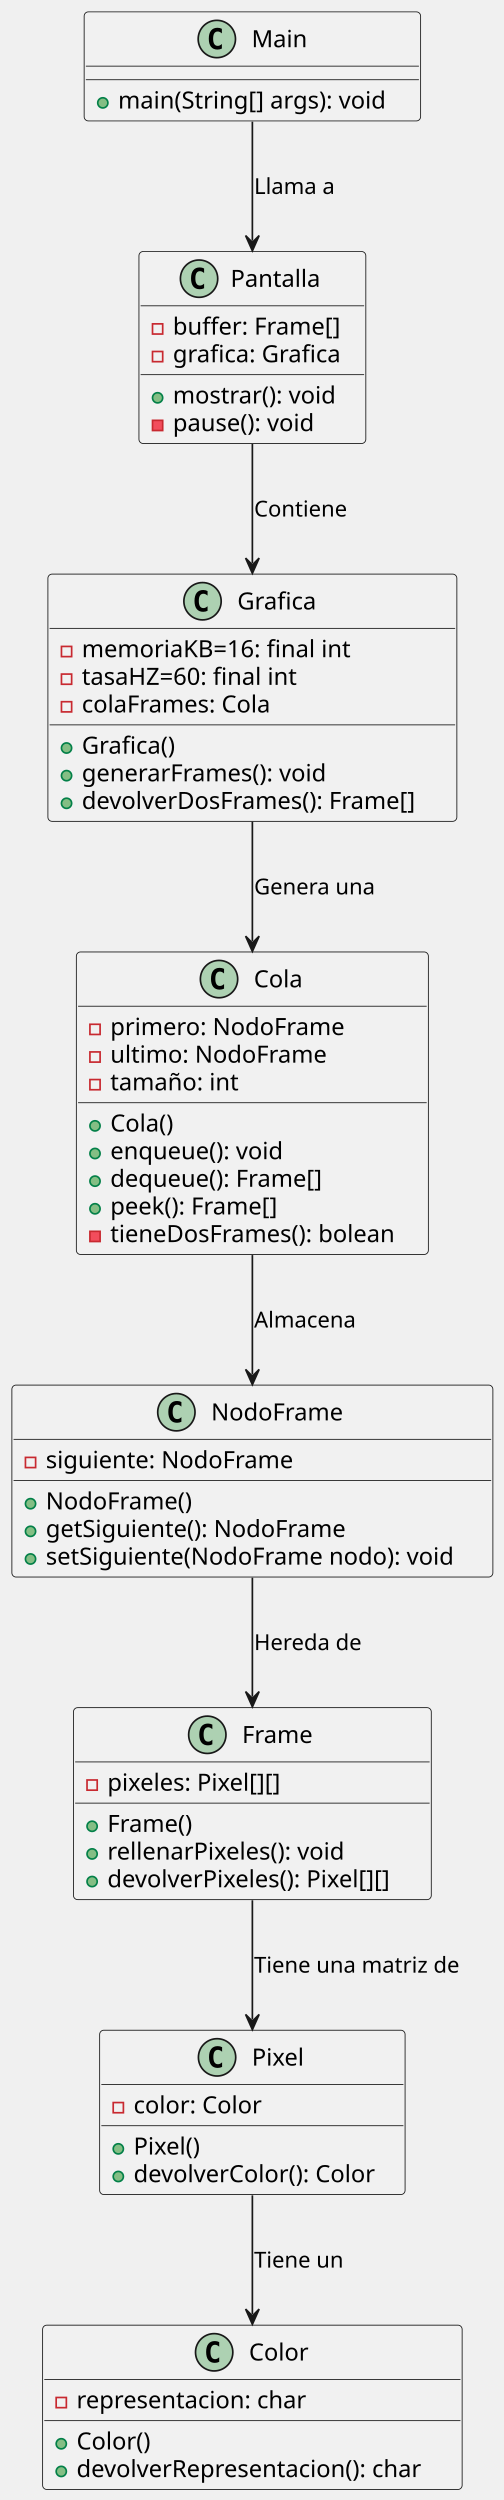
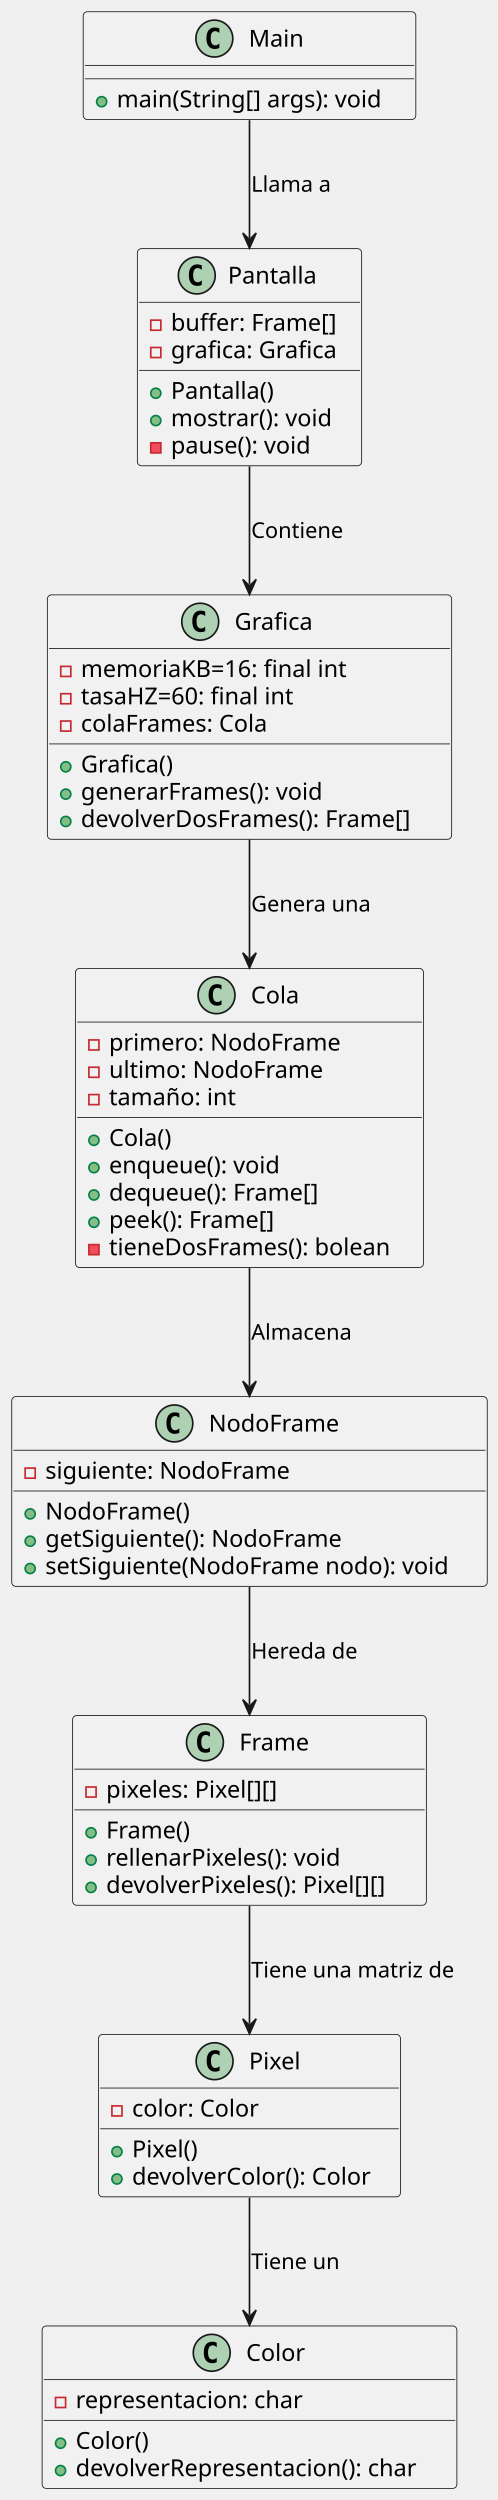
- <svg xmlns="http://www.w3.org/2000/svg" contentStyleType="text/css" data-diagram-type="CLASS" height="1474px" preserveAspectRatio="none" style="width:297px;height:1474px;background:#FFFFFF;" version="1.1" viewBox="0 0 297 1474" width="297px" zoomAndPan="magnify">
+ <svg xmlns="http://www.w3.org/2000/svg" contentStyleType="text/css" data-diagram-type="CLASS" height="1491px" preserveAspectRatio="none" style="width:297px;height:1491px;background:#FFFFFF;" version="1.1" viewBox="0 0 297 1491" width="297px" zoomAndPan="magnify">
  <defs />
  <g>
    <g id="elem_Main">
      <rect codeLine="1" fill="#F1F1F1" height="64.297" id="Main" rx="2.5" ry="2.5" style="stroke:#181818;stroke-width:0.5;" width="198.368" x="49.62" y="7" />
      <ellipse cx="127.844" cy="23" fill="#ADD1B2" rx="11" ry="11" style="stroke:#181818;stroke-width:1;" />
      <path d="M130.812,28.641 Q130.234,28.938 129.594,29.078 Q128.953,29.234 128.25,29.234 Q125.75,29.234 124.422,27.594 Q123.109,25.938 123.109,22.812 Q123.109,19.688 124.422,18.031 Q125.75,16.375 128.25,16.375 Q128.953,16.375 129.594,16.531 Q130.25,16.688 130.812,16.984 L130.812,19.703 Q130.187,19.125 129.594,18.859 Q129,18.578 128.375,18.578 Q127.031,18.578 126.344,19.656 Q125.656,20.719 125.656,22.812 Q125.656,24.906 126.344,25.984 Q127.031,27.047 128.375,27.047 Q129,27.047 129.594,26.781 Q130.187,26.5 130.812,25.922 L130.812,28.641 Z " fill="#000000" />
      <text fill="#000000" font-family="sans-serif" font-size="14" lengthAdjust="spacing" textLength="33.421" x="148.344" y="27.847">Main</text>
      <line style="stroke:#181818;stroke-width:0.5;" x1="50.62" x2="246.988" y1="39" y2="39" />
      <line style="stroke:#181818;stroke-width:0.5;" x1="50.62" x2="246.988" y1="47" y2="47" />
      <ellipse cx="60.62" cy="60.648" fill="#84BE84" rx="3" ry="3" style="stroke:#038048;stroke-width:1;" />
      <text fill="#000000" font-family="sans-serif" font-size="14" lengthAdjust="spacing" textLength="172.368" x="69.62" y="63.995">main(String[] args): void</text>
    </g>
    <g id="elem_Pantalla">
-       <rect codeLine="5" fill="#F1F1F1" height="113.188" id="Pantalla" rx="2.5" ry="2.5" style="stroke:#181818;stroke-width:0.5;" width="133.762" x="81.92" y="148.3" />
-       <ellipse cx="117.368" cy="164.3" fill="#ADD1B2" rx="11" ry="11" style="stroke:#181818;stroke-width:1;" />
-       <path d="M120.337,169.941 Q119.759,170.238 119.118,170.378 Q118.478,170.534 117.774,170.534 Q115.274,170.534 113.946,168.894 Q112.634,167.238 112.634,164.113 Q112.634,160.988 113.946,159.331 Q115.274,157.675 117.774,157.675 Q118.478,157.675 119.118,157.831 Q119.774,157.988 120.337,158.284 L120.337,161.003 Q119.712,160.425 119.118,160.159 Q118.524,159.878 117.899,159.878 Q116.556,159.878 115.868,160.956 Q115.181,162.019 115.181,164.113 Q115.181,166.206 115.868,167.284 Q116.556,168.347 117.899,168.347 Q118.524,168.347 119.118,168.081 Q119.712,167.8 120.337,167.222 L120.337,169.941 Z " fill="#000000" />
-       <text fill="#000000" font-family="sans-serif" font-size="14" lengthAdjust="spacing" textLength="56.321" x="135.912" y="169.147">Pantalla</text>
-       <line style="stroke:#181818;stroke-width:0.5;" x1="82.92" x2="214.682" y1="180.3" y2="180.3" />
-       <rect fill="#FFFFFF" fill-opacity="0" height="6" style="stroke:#C82930;stroke-width:1;" width="6" x="89.92" y="190.948" />
-       <text fill="#000000" font-family="sans-serif" font-size="14" lengthAdjust="spacing" textLength="106.716" x="101.92" y="197.295">buffer: Frame[]</text>
-       <rect fill="#FFFFFF" fill-opacity="0" height="6" style="stroke:#C82930;stroke-width:1;" width="6" x="89.92" y="207.245" />
-       <text fill="#000000" font-family="sans-serif" font-size="14" lengthAdjust="spacing" textLength="107.762" x="101.92" y="213.592">grafica: Grafica</text>
-       <line style="stroke:#181818;stroke-width:0.5;" x1="82.92" x2="214.682" y1="220.894" y2="220.894" />
-       <ellipse cx="92.92" cy="234.542" fill="#84BE84" rx="3" ry="3" style="stroke:#038048;stroke-width:1;" />
-       <text fill="#000000" font-family="sans-serif" font-size="14" lengthAdjust="spacing" textLength="104.795" x="101.92" y="237.889">mostrar(): void</text>
-       <rect fill="#F24D5C" height="6" style="stroke:#C82930;stroke-width:1;" width="6" x="89.92" y="247.839" />
-       <text fill="#000000" font-family="sans-serif" font-size="14" lengthAdjust="spacing" textLength="91.964" x="101.92" y="254.186">pause(): void</text>
+       <rect codeLine="5" fill="#F1F1F1" height="129.484" id="Pantalla" rx="2.5" ry="2.5" style="stroke:#181818;stroke-width:0.5;" width="133.762" x="81.92" y="148.29" />
+       <ellipse cx="117.368" cy="164.29" fill="#ADD1B2" rx="11" ry="11" style="stroke:#181818;stroke-width:1;" />
+       <path d="M120.337,169.931 Q119.759,170.227 119.118,170.368 Q118.478,170.524 117.774,170.524 Q115.274,170.524 113.946,168.884 Q112.634,167.227 112.634,164.102 Q112.634,160.977 113.946,159.321 Q115.274,157.665 117.774,157.665 Q118.478,157.665 119.118,157.821 Q119.774,157.977 120.337,158.274 L120.337,160.993 Q119.712,160.415 119.118,160.149 Q118.524,159.868 117.899,159.868 Q116.556,159.868 115.868,160.946 Q115.181,162.009 115.181,164.102 Q115.181,166.196 115.868,167.274 Q116.556,168.337 117.899,168.337 Q118.524,168.337 119.118,168.071 Q119.712,167.79 120.337,167.212 L120.337,169.931 Z " fill="#000000" />
+       <text fill="#000000" font-family="sans-serif" font-size="14" lengthAdjust="spacing" textLength="56.321" x="135.912" y="169.137">Pantalla</text>
+       <line style="stroke:#181818;stroke-width:0.5;" x1="82.92" x2="214.682" y1="180.29" y2="180.29" />
+       <rect fill="#FFFFFF" fill-opacity="0" height="6" style="stroke:#C82930;stroke-width:1;" width="6" x="89.92" y="190.938" />
+       <text fill="#000000" font-family="sans-serif" font-size="14" lengthAdjust="spacing" textLength="106.716" x="101.92" y="197.285">buffer: Frame[]</text>
+       <rect fill="#FFFFFF" fill-opacity="0" height="6" style="stroke:#C82930;stroke-width:1;" width="6" x="89.92" y="207.235" />
+       <text fill="#000000" font-family="sans-serif" font-size="14" lengthAdjust="spacing" textLength="107.762" x="101.92" y="213.582">grafica: Grafica</text>
+       <line style="stroke:#181818;stroke-width:0.5;" x1="82.92" x2="214.682" y1="220.884" y2="220.884" />
+       <ellipse cx="92.92" cy="234.532" fill="#84BE84" rx="3" ry="3" style="stroke:#038048;stroke-width:1;" />
+       <text fill="#000000" font-family="sans-serif" font-size="14" lengthAdjust="spacing" textLength="67.245" x="101.92" y="237.879">Pantalla()</text>
+       <ellipse cx="92.92" cy="250.829" fill="#84BE84" rx="3" ry="3" style="stroke:#038048;stroke-width:1;" />
+       <text fill="#000000" font-family="sans-serif" font-size="14" lengthAdjust="spacing" textLength="104.795" x="101.92" y="254.176">mostrar(): void</text>
+       <rect fill="#F24D5C" height="6" style="stroke:#C82930;stroke-width:1;" width="6" x="89.92" y="264.126" />
+       <text fill="#000000" font-family="sans-serif" font-size="14" lengthAdjust="spacing" textLength="91.964" x="101.92" y="270.473">pause(): void</text>
    </g>
    <g id="elem_Grafica">
-       <rect codeLine="12" fill="#F1F1F1" height="145.781" id="Grafica" rx="2.5" ry="2.5" style="stroke:#181818;stroke-width:0.5;" width="241.12" x="28.24" y="338.49" />
-       <ellipse cx="119.411" cy="354.49" fill="#ADD1B2" rx="11" ry="11" style="stroke:#181818;stroke-width:1;" />
-       <path d="M122.38,360.131 Q121.802,360.428 121.161,360.568 Q120.52,360.724 119.817,360.724 Q117.317,360.724 115.989,359.084 Q114.677,357.428 114.677,354.303 Q114.677,351.178 115.989,349.521 Q117.317,347.865 119.817,347.865 Q120.52,347.865 121.161,348.021 Q121.817,348.178 122.38,348.474 L122.38,351.193 Q121.755,350.615 121.161,350.349 Q120.567,350.068 119.942,350.068 Q118.598,350.068 117.911,351.146 Q117.223,352.209 117.223,354.303 Q117.223,356.396 117.911,357.474 Q118.598,358.537 119.942,358.537 Q120.567,358.537 121.161,358.271 Q121.755,357.99 122.38,357.412 L122.38,360.131 Z " fill="#000000" />
-       <text fill="#000000" font-family="sans-serif" font-size="14" lengthAdjust="spacing" textLength="50.278" x="139.911" y="359.337">Grafica</text>
-       <line style="stroke:#181818;stroke-width:0.5;" x1="29.24" x2="268.36" y1="370.49" y2="370.49" />
-       <rect fill="#FFFFFF" fill-opacity="0" height="6" style="stroke:#C82930;stroke-width:1;" width="6" x="36.24" y="381.138" />
-       <text fill="#000000" font-family="sans-serif" font-size="14" lengthAdjust="spacing" textLength="173.038" x="48.24" y="387.485">memoriaKB=16: final int</text>
-       <rect fill="#FFFFFF" fill-opacity="0" height="6" style="stroke:#C82930;stroke-width:1;" width="6" x="36.24" y="397.435" />
-       <text fill="#000000" font-family="sans-serif" font-size="14" lengthAdjust="spacing" textLength="141.634" x="48.24" y="403.782">tasaHZ=60: final int</text>
-       <rect fill="#FFFFFF" fill-opacity="0" height="6" style="stroke:#C82930;stroke-width:1;" width="6" x="36.24" y="413.732" />
-       <text fill="#000000" font-family="sans-serif" font-size="14" lengthAdjust="spacing" textLength="120.641" x="48.24" y="420.079">colaFrames: Cola</text>
-       <line style="stroke:#181818;stroke-width:0.5;" x1="29.24" x2="268.36" y1="427.381" y2="427.381" />
-       <ellipse cx="39.24" cy="441.029" fill="#84BE84" rx="3" ry="3" style="stroke:#038048;stroke-width:1;" />
-       <text fill="#000000" font-family="sans-serif" font-size="14" lengthAdjust="spacing" textLength="61.202" x="48.24" y="444.376">Grafica()</text>
-       <ellipse cx="39.24" cy="457.326" fill="#84BE84" rx="3" ry="3" style="stroke:#038048;stroke-width:1;" />
-       <text fill="#000000" font-family="sans-serif" font-size="14" lengthAdjust="spacing" textLength="156.727" x="48.24" y="460.673">generarFrames(): void</text>
-       <ellipse cx="39.24" cy="473.623" fill="#84BE84" rx="3" ry="3" style="stroke:#038048;stroke-width:1;" />
-       <text fill="#000000" font-family="sans-serif" font-size="14" lengthAdjust="spacing" textLength="215.12" x="48.24" y="476.969">devolverDosFrames(): Frame[]</text>
+       <rect codeLine="13" fill="#F1F1F1" height="145.781" id="Grafica" rx="2.5" ry="2.5" style="stroke:#181818;stroke-width:0.5;" width="241.12" x="28.24" y="354.78" />
+       <ellipse cx="119.411" cy="370.78" fill="#ADD1B2" rx="11" ry="11" style="stroke:#181818;stroke-width:1;" />
+       <path d="M122.38,376.421 Q121.802,376.717 121.161,376.858 Q120.52,377.014 119.817,377.014 Q117.317,377.014 115.989,375.374 Q114.677,373.717 114.677,370.592 Q114.677,367.467 115.989,365.811 Q117.317,364.155 119.817,364.155 Q120.52,364.155 121.161,364.311 Q121.817,364.467 122.38,364.764 L122.38,367.483 Q121.755,366.905 121.161,366.639 Q120.567,366.358 119.942,366.358 Q118.598,366.358 117.911,367.436 Q117.223,368.499 117.223,370.592 Q117.223,372.686 117.911,373.764 Q118.598,374.827 119.942,374.827 Q120.567,374.827 121.161,374.561 Q121.755,374.28 122.38,373.702 L122.38,376.421 Z " fill="#000000" />
+       <text fill="#000000" font-family="sans-serif" font-size="14" lengthAdjust="spacing" textLength="50.278" x="139.911" y="375.627">Grafica</text>
+       <line style="stroke:#181818;stroke-width:0.5;" x1="29.24" x2="268.36" y1="386.78" y2="386.78" />
+       <rect fill="#FFFFFF" fill-opacity="0" height="6" style="stroke:#C82930;stroke-width:1;" width="6" x="36.24" y="397.428" />
+       <text fill="#000000" font-family="sans-serif" font-size="14" lengthAdjust="spacing" textLength="173.038" x="48.24" y="403.775">memoriaKB=16: final int</text>
+       <rect fill="#FFFFFF" fill-opacity="0" height="6" style="stroke:#C82930;stroke-width:1;" width="6" x="36.24" y="413.725" />
+       <text fill="#000000" font-family="sans-serif" font-size="14" lengthAdjust="spacing" textLength="141.634" x="48.24" y="420.072">tasaHZ=60: final int</text>
+       <rect fill="#FFFFFF" fill-opacity="0" height="6" style="stroke:#C82930;stroke-width:1;" width="6" x="36.24" y="430.022" />
+       <text fill="#000000" font-family="sans-serif" font-size="14" lengthAdjust="spacing" textLength="120.641" x="48.24" y="436.369">colaFrames: Cola</text>
+       <line style="stroke:#181818;stroke-width:0.5;" x1="29.24" x2="268.36" y1="443.671" y2="443.671" />
+       <ellipse cx="39.24" cy="457.319" fill="#84BE84" rx="3" ry="3" style="stroke:#038048;stroke-width:1;" />
+       <text fill="#000000" font-family="sans-serif" font-size="14" lengthAdjust="spacing" textLength="61.202" x="48.24" y="460.666">Grafica()</text>
+       <ellipse cx="39.24" cy="473.616" fill="#84BE84" rx="3" ry="3" style="stroke:#038048;stroke-width:1;" />
+       <text fill="#000000" font-family="sans-serif" font-size="14" lengthAdjust="spacing" textLength="156.727" x="48.24" y="476.963">generarFrames(): void</text>
+       <ellipse cx="39.24" cy="489.913" fill="#84BE84" rx="3" ry="3" style="stroke:#038048;stroke-width:1;" />
+       <text fill="#000000" font-family="sans-serif" font-size="14" lengthAdjust="spacing" textLength="215.12" x="48.24" y="493.26">devolverDosFrames(): Frame[]</text>
    </g>
    <g id="elem_Cola">
-       <rect codeLine="21" fill="#F1F1F1" height="178.375" id="Cola" rx="2.5" ry="2.5" style="stroke:#181818;stroke-width:0.5;" width="207.549" x="45.02" y="561.27" />
-       <ellipse cx="129.14" cy="577.27" fill="#ADD1B2" rx="11" ry="11" style="stroke:#181818;stroke-width:1;" />
-       <path d="M132.108,582.911 Q131.53,583.207 130.89,583.348 Q130.249,583.504 129.546,583.504 Q127.046,583.504 125.718,581.864 Q124.405,580.207 124.405,577.082 Q124.405,573.957 125.718,572.301 Q127.046,570.645 129.546,570.645 Q130.249,570.645 130.89,570.801 Q131.546,570.957 132.108,571.254 L132.108,573.973 Q131.483,573.395 130.89,573.129 Q130.296,572.848 129.671,572.848 Q128.327,572.848 127.64,573.926 Q126.952,574.989 126.952,577.082 Q126.952,579.176 127.64,580.254 Q128.327,581.317 129.671,581.317 Q130.296,581.317 130.89,581.051 Q131.483,580.77 132.108,580.192 L132.108,582.911 Z " fill="#000000" />
-       <text fill="#000000" font-family="sans-serif" font-size="14" lengthAdjust="spacing" textLength="30.81" x="149.64" y="582.117">Cola</text>
-       <line style="stroke:#181818;stroke-width:0.5;" x1="46.02" x2="251.569" y1="593.27" y2="593.27" />
-       <rect fill="#FFFFFF" fill-opacity="0" height="6" style="stroke:#C82930;stroke-width:1;" width="6" x="53.02" y="603.918" />
-       <text fill="#000000" font-family="sans-serif" font-size="14" lengthAdjust="spacing" textLength="145.4" x="65.02" y="610.265">primero: NodoFrame</text>
-       <rect fill="#FFFFFF" fill-opacity="0" height="6" style="stroke:#C82930;stroke-width:1;" width="6" x="53.02" y="620.215" />
-       <text fill="#000000" font-family="sans-serif" font-size="14" lengthAdjust="spacing" textLength="134.641" x="65.02" y="626.562">ultimo: NodoFrame</text>
-       <rect fill="#FFFFFF" fill-opacity="0" height="6" style="stroke:#C82930;stroke-width:1;" width="6" x="53.02" y="636.512" />
-       <text fill="#000000" font-family="sans-serif" font-size="14" lengthAdjust="spacing" textLength="81.143" x="65.02" y="642.859">tamaño: int</text>
-       <line style="stroke:#181818;stroke-width:0.5;" x1="46.02" x2="251.569" y1="650.161" y2="650.161" />
-       <ellipse cx="56.02" cy="663.809" fill="#84BE84" rx="3" ry="3" style="stroke:#038048;stroke-width:1;" />
-       <text fill="#000000" font-family="sans-serif" font-size="14" lengthAdjust="spacing" textLength="41.733" x="65.02" y="667.156">Cola()</text>
-       <ellipse cx="56.02" cy="680.106" fill="#84BE84" rx="3" ry="3" style="stroke:#038048;stroke-width:1;" />
-       <text fill="#000000" font-family="sans-serif" font-size="14" lengthAdjust="spacing" textLength="111.064" x="65.02" y="683.453">enqueue(): void</text>
-       <ellipse cx="56.02" cy="696.403" fill="#84BE84" rx="3" ry="3" style="stroke:#038048;stroke-width:1;" />
-       <text fill="#000000" font-family="sans-serif" font-size="14" lengthAdjust="spacing" textLength="137.013" x="65.02" y="699.75">dequeue(): Frame[]</text>
-       <ellipse cx="56.02" cy="712.7" fill="#84BE84" rx="3" ry="3" style="stroke:#038048;stroke-width:1;" />
-       <text fill="#000000" font-family="sans-serif" font-size="14" lengthAdjust="spacing" textLength="109.874" x="65.02" y="716.046">peek(): Frame[]</text>
-       <rect fill="#F24D5C" height="6" style="stroke:#C82930;stroke-width:1;" width="6" x="53.02" y="725.997" />
-       <text fill="#000000" font-family="sans-serif" font-size="14" lengthAdjust="spacing" textLength="181.549" x="65.02" y="732.343">tieneDosFrames(): bolean</text>
+       <rect codeLine="22" fill="#F1F1F1" height="178.375" id="Cola" rx="2.5" ry="2.5" style="stroke:#181818;stroke-width:0.5;" width="207.549" x="45.02" y="577.56" />
+       <ellipse cx="129.14" cy="593.56" fill="#ADD1B2" rx="11" ry="11" style="stroke:#181818;stroke-width:1;" />
+       <path d="M132.108,599.201 Q131.53,599.497 130.89,599.638 Q130.249,599.794 129.546,599.794 Q127.046,599.794 125.718,598.154 Q124.405,596.497 124.405,593.372 Q124.405,590.247 125.718,588.591 Q127.046,586.935 129.546,586.935 Q130.249,586.935 130.89,587.091 Q131.546,587.247 132.108,587.544 L132.108,590.263 Q131.483,589.685 130.89,589.419 Q130.296,589.138 129.671,589.138 Q128.327,589.138 127.64,590.216 Q126.952,591.279 126.952,593.372 Q126.952,595.466 127.64,596.544 Q128.327,597.607 129.671,597.607 Q130.296,597.607 130.89,597.341 Q131.483,597.06 132.108,596.482 L132.108,599.201 Z " fill="#000000" />
+       <text fill="#000000" font-family="sans-serif" font-size="14" lengthAdjust="spacing" textLength="30.81" x="149.64" y="598.407">Cola</text>
+       <line style="stroke:#181818;stroke-width:0.5;" x1="46.02" x2="251.569" y1="609.56" y2="609.56" />
+       <rect fill="#FFFFFF" fill-opacity="0" height="6" style="stroke:#C82930;stroke-width:1;" width="6" x="53.02" y="620.208" />
+       <text fill="#000000" font-family="sans-serif" font-size="14" lengthAdjust="spacing" textLength="145.4" x="65.02" y="626.555">primero: NodoFrame</text>
+       <rect fill="#FFFFFF" fill-opacity="0" height="6" style="stroke:#C82930;stroke-width:1;" width="6" x="53.02" y="636.505" />
+       <text fill="#000000" font-family="sans-serif" font-size="14" lengthAdjust="spacing" textLength="134.641" x="65.02" y="642.852">ultimo: NodoFrame</text>
+       <rect fill="#FFFFFF" fill-opacity="0" height="6" style="stroke:#C82930;stroke-width:1;" width="6" x="53.02" y="652.802" />
+       <text fill="#000000" font-family="sans-serif" font-size="14" lengthAdjust="spacing" textLength="81.143" x="65.02" y="659.149">tamaño: int</text>
+       <line style="stroke:#181818;stroke-width:0.5;" x1="46.02" x2="251.569" y1="666.451" y2="666.451" />
+       <ellipse cx="56.02" cy="680.099" fill="#84BE84" rx="3" ry="3" style="stroke:#038048;stroke-width:1;" />
+       <text fill="#000000" font-family="sans-serif" font-size="14" lengthAdjust="spacing" textLength="41.733" x="65.02" y="683.446">Cola()</text>
+       <ellipse cx="56.02" cy="696.396" fill="#84BE84" rx="3" ry="3" style="stroke:#038048;stroke-width:1;" />
+       <text fill="#000000" font-family="sans-serif" font-size="14" lengthAdjust="spacing" textLength="111.064" x="65.02" y="699.743">enqueue(): void</text>
+       <ellipse cx="56.02" cy="712.693" fill="#84BE84" rx="3" ry="3" style="stroke:#038048;stroke-width:1;" />
+       <text fill="#000000" font-family="sans-serif" font-size="14" lengthAdjust="spacing" textLength="137.013" x="65.02" y="716.039">dequeue(): Frame[]</text>
+       <ellipse cx="56.02" cy="728.99" fill="#84BE84" rx="3" ry="3" style="stroke:#038048;stroke-width:1;" />
+       <text fill="#000000" font-family="sans-serif" font-size="14" lengthAdjust="spacing" textLength="109.874" x="65.02" y="732.336">peek(): Frame[]</text>
+       <rect fill="#F24D5C" height="6" style="stroke:#C82930;stroke-width:1;" width="6" x="53.02" y="742.287" />
+       <text fill="#000000" font-family="sans-serif" font-size="14" lengthAdjust="spacing" textLength="181.549" x="65.02" y="748.633">tieneDosFrames(): bolean</text>
    </g>
    <g id="elem_NodoFrame">
-       <rect codeLine="32" fill="#F1F1F1" height="113.188" id="NodoFrame" rx="2.5" ry="2.5" style="stroke:#181818;stroke-width:0.5;" width="283.599" x="7" y="816.64" />
-       <ellipse cx="103.985" cy="832.64" fill="#ADD1B2" rx="11" ry="11" style="stroke:#181818;stroke-width:1;" />
-       <path d="M106.954,838.281 Q106.376,838.577 105.735,838.718 Q105.094,838.874 104.391,838.874 Q101.891,838.874 100.563,837.234 Q99.251,835.577 99.251,832.452 Q99.251,829.327 100.563,827.671 Q101.891,826.015 104.391,826.015 Q105.094,826.015 105.735,826.171 Q106.391,826.327 106.954,826.624 L106.954,829.343 Q106.329,828.765 105.735,828.499 Q105.141,828.218 104.516,828.218 Q103.172,828.218 102.485,829.296 Q101.797,830.359 101.797,832.452 Q101.797,834.546 102.485,835.624 Q103.172,836.687 104.516,836.687 Q105.141,836.687 105.735,836.421 Q106.329,836.14 106.954,835.562 L106.954,838.281 Z " fill="#000000" />
-       <text fill="#000000" font-family="sans-serif" font-size="14" lengthAdjust="spacing" textLength="81.129" x="124.485" y="837.487">NodoFrame</text>
-       <line style="stroke:#181818;stroke-width:0.5;" x1="8" x2="289.599" y1="848.64" y2="848.64" />
-       <rect fill="#FFFFFF" fill-opacity="0" height="6" style="stroke:#C82930;stroke-width:1;" width="6" x="15" y="859.288" />
-       <text fill="#000000" font-family="sans-serif" font-size="14" lengthAdjust="spacing" textLength="154.718" x="27" y="865.635">siguiente: NodoFrame</text>
-       <line style="stroke:#181818;stroke-width:0.5;" x1="8" x2="289.599" y1="872.937" y2="872.937" />
-       <ellipse cx="18" cy="886.585" fill="#84BE84" rx="3" ry="3" style="stroke:#038048;stroke-width:1;" />
-       <text fill="#000000" font-family="sans-serif" font-size="14" lengthAdjust="spacing" textLength="92.053" x="27" y="889.932">NodoFrame()</text>
-       <ellipse cx="18" cy="902.882" fill="#84BE84" rx="3" ry="3" style="stroke:#038048;stroke-width:1;" />
-       <text fill="#000000" font-family="sans-serif" font-size="14" lengthAdjust="spacing" textLength="190.224" x="27" y="906.229">getSiguiente(): NodoFrame</text>
-       <ellipse cx="18" cy="919.179" fill="#84BE84" rx="3" ry="3" style="stroke:#038048;stroke-width:1;" />
-       <text fill="#000000" font-family="sans-serif" font-size="14" lengthAdjust="spacing" textLength="257.599" x="27" y="922.526">setSiguiente(NodoFrame nodo): void</text>
+       <rect codeLine="33" fill="#F1F1F1" height="113.188" id="NodoFrame" rx="2.5" ry="2.5" style="stroke:#181818;stroke-width:0.5;" width="283.599" x="7" y="832.93" />
+       <ellipse cx="103.985" cy="848.93" fill="#ADD1B2" rx="11" ry="11" style="stroke:#181818;stroke-width:1;" />
+       <path d="M106.954,854.571 Q106.376,854.867 105.735,855.008 Q105.094,855.164 104.391,855.164 Q101.891,855.164 100.563,853.524 Q99.251,851.867 99.251,848.742 Q99.251,845.617 100.563,843.961 Q101.891,842.305 104.391,842.305 Q105.094,842.305 105.735,842.461 Q106.391,842.617 106.954,842.914 L106.954,845.633 Q106.329,845.055 105.735,844.789 Q105.141,844.508 104.516,844.508 Q103.172,844.508 102.485,845.586 Q101.797,846.649 101.797,848.742 Q101.797,850.836 102.485,851.914 Q103.172,852.977 104.516,852.977 Q105.141,852.977 105.735,852.711 Q106.329,852.43 106.954,851.852 L106.954,854.571 Z " fill="#000000" />
+       <text fill="#000000" font-family="sans-serif" font-size="14" lengthAdjust="spacing" textLength="81.129" x="124.485" y="853.777">NodoFrame</text>
+       <line style="stroke:#181818;stroke-width:0.5;" x1="8" x2="289.599" y1="864.93" y2="864.93" />
+       <rect fill="#FFFFFF" fill-opacity="0" height="6" style="stroke:#C82930;stroke-width:1;" width="6" x="15" y="875.578" />
+       <text fill="#000000" font-family="sans-serif" font-size="14" lengthAdjust="spacing" textLength="154.718" x="27" y="881.925">siguiente: NodoFrame</text>
+       <line style="stroke:#181818;stroke-width:0.5;" x1="8" x2="289.599" y1="889.227" y2="889.227" />
+       <ellipse cx="18" cy="902.875" fill="#84BE84" rx="3" ry="3" style="stroke:#038048;stroke-width:1;" />
+       <text fill="#000000" font-family="sans-serif" font-size="14" lengthAdjust="spacing" textLength="92.053" x="27" y="906.222">NodoFrame()</text>
+       <ellipse cx="18" cy="919.172" fill="#84BE84" rx="3" ry="3" style="stroke:#038048;stroke-width:1;" />
+       <text fill="#000000" font-family="sans-serif" font-size="14" lengthAdjust="spacing" textLength="190.224" x="27" y="922.519">getSiguiente(): NodoFrame</text>
+       <ellipse cx="18" cy="935.469" fill="#84BE84" rx="3" ry="3" style="stroke:#038048;stroke-width:1;" />
+       <text fill="#000000" font-family="sans-serif" font-size="14" lengthAdjust="spacing" textLength="257.599" x="27" y="938.816">setSiguiente(NodoFrame nodo): void</text>
    </g>
    <g id="elem_Frame">
-       <rect codeLine="39" fill="#F1F1F1" height="113.188" id="Frame" rx="2.5" ry="2.5" style="stroke:#181818;stroke-width:0.5;" width="210.981" x="43.31" y="1006.83" />
-       <ellipse cx="122.231" cy="1022.83" fill="#ADD1B2" rx="11" ry="11" style="stroke:#181818;stroke-width:1;" />
-       <path d="M125.2,1028.471 Q124.621,1028.767 123.981,1028.908 Q123.34,1029.064 122.637,1029.064 Q120.137,1029.064 118.809,1027.424 Q117.496,1025.767 117.496,1022.643 Q117.496,1019.518 118.809,1017.861 Q120.137,1016.205 122.637,1016.205 Q123.34,1016.205 123.981,1016.361 Q124.637,1016.518 125.2,1016.814 L125.2,1019.533 Q124.575,1018.955 123.981,1018.689 Q123.387,1018.408 122.762,1018.408 Q121.418,1018.408 120.731,1019.486 Q120.043,1020.549 120.043,1022.643 Q120.043,1024.736 120.731,1025.814 Q121.418,1026.877 122.762,1026.877 Q123.387,1026.877 123.981,1026.611 Q124.575,1026.33 125.2,1025.752 L125.2,1028.471 Z " fill="#000000" />
-       <text fill="#000000" font-family="sans-serif" font-size="14" lengthAdjust="spacing" textLength="44.639" x="142.731" y="1027.677">Frame</text>
-       <line style="stroke:#181818;stroke-width:0.5;" x1="44.31" x2="253.291" y1="1038.83" y2="1038.83" />
-       <rect fill="#FFFFFF" fill-opacity="0" height="6" style="stroke:#C82930;stroke-width:1;" width="6" x="51.31" y="1049.478" />
-       <text fill="#000000" font-family="sans-serif" font-size="14" lengthAdjust="spacing" textLength="113.606" x="63.31" y="1055.825">pixeles: Pixel[][]</text>
-       <line style="stroke:#181818;stroke-width:0.5;" x1="44.31" x2="253.291" y1="1063.127" y2="1063.127" />
-       <ellipse cx="54.31" cy="1076.775" fill="#84BE84" rx="3" ry="3" style="stroke:#038048;stroke-width:1;" />
-       <text fill="#000000" font-family="sans-serif" font-size="14" lengthAdjust="spacing" textLength="55.562" x="63.31" y="1080.122">Frame()</text>
-       <ellipse cx="54.31" cy="1093.072" fill="#84BE84" rx="3" ry="3" style="stroke:#038048;stroke-width:1;" />
-       <text fill="#000000" font-family="sans-serif" font-size="14" lengthAdjust="spacing" textLength="152.715" x="63.31" y="1096.419">rellenarPixeles(): void</text>
-       <ellipse cx="54.31" cy="1109.369" fill="#84BE84" rx="3" ry="3" style="stroke:#038048;stroke-width:1;" />
-       <text fill="#000000" font-family="sans-serif" font-size="14" lengthAdjust="spacing" textLength="184.981" x="63.31" y="1112.716">devolverPixeles(): Pixel[][]</text>
+       <rect codeLine="40" fill="#F1F1F1" height="113.188" id="Frame" rx="2.5" ry="2.5" style="stroke:#181818;stroke-width:0.5;" width="210.981" x="43.31" y="1023.12" />
+       <ellipse cx="122.231" cy="1039.12" fill="#ADD1B2" rx="11" ry="11" style="stroke:#181818;stroke-width:1;" />
+       <path d="M125.2,1044.761 Q124.621,1045.057 123.981,1045.198 Q123.34,1045.354 122.637,1045.354 Q120.137,1045.354 118.809,1043.714 Q117.496,1042.057 117.496,1038.932 Q117.496,1035.807 118.809,1034.151 Q120.137,1032.495 122.637,1032.495 Q123.34,1032.495 123.981,1032.651 Q124.637,1032.807 125.2,1033.104 L125.2,1035.823 Q124.575,1035.245 123.981,1034.979 Q123.387,1034.698 122.762,1034.698 Q121.418,1034.698 120.731,1035.776 Q120.043,1036.839 120.043,1038.932 Q120.043,1041.026 120.731,1042.104 Q121.418,1043.167 122.762,1043.167 Q123.387,1043.167 123.981,1042.901 Q124.575,1042.62 125.2,1042.042 L125.2,1044.761 Z " fill="#000000" />
+       <text fill="#000000" font-family="sans-serif" font-size="14" lengthAdjust="spacing" textLength="44.639" x="142.731" y="1043.967">Frame</text>
+       <line style="stroke:#181818;stroke-width:0.5;" x1="44.31" x2="253.291" y1="1055.12" y2="1055.12" />
+       <rect fill="#FFFFFF" fill-opacity="0" height="6" style="stroke:#C82930;stroke-width:1;" width="6" x="51.31" y="1065.768" />
+       <text fill="#000000" font-family="sans-serif" font-size="14" lengthAdjust="spacing" textLength="113.606" x="63.31" y="1072.115">pixeles: Pixel[][]</text>
+       <line style="stroke:#181818;stroke-width:0.5;" x1="44.31" x2="253.291" y1="1079.417" y2="1079.417" />
+       <ellipse cx="54.31" cy="1093.065" fill="#84BE84" rx="3" ry="3" style="stroke:#038048;stroke-width:1;" />
+       <text fill="#000000" font-family="sans-serif" font-size="14" lengthAdjust="spacing" textLength="55.562" x="63.31" y="1096.412">Frame()</text>
+       <ellipse cx="54.31" cy="1109.362" fill="#84BE84" rx="3" ry="3" style="stroke:#038048;stroke-width:1;" />
+       <text fill="#000000" font-family="sans-serif" font-size="14" lengthAdjust="spacing" textLength="152.715" x="63.31" y="1112.709">rellenarPixeles(): void</text>
+       <ellipse cx="54.31" cy="1125.659" fill="#84BE84" rx="3" ry="3" style="stroke:#038048;stroke-width:1;" />
+       <text fill="#000000" font-family="sans-serif" font-size="14" lengthAdjust="spacing" textLength="184.981" x="63.31" y="1129.006">devolverPixeles(): Pixel[][]</text>
    </g>
    <g id="elem_Pixel">
-       <rect codeLine="46" fill="#F1F1F1" height="96.891" id="Pixel" rx="2.5" ry="2.5" style="stroke:#181818;stroke-width:0.5;" width="180.089" x="58.75" y="1197.02" />
-       <ellipse cx="127.984" cy="1213.02" fill="#ADD1B2" rx="11" ry="11" style="stroke:#181818;stroke-width:1;" />
-       <path d="M130.953,1218.661 Q130.375,1218.957 129.734,1219.098 Q129.094,1219.254 128.391,1219.254 Q125.891,1219.254 124.562,1217.614 Q123.25,1215.957 123.25,1212.832 Q123.25,1209.707 124.562,1208.051 Q125.891,1206.395 128.391,1206.395 Q129.094,1206.395 129.734,1206.551 Q130.391,1206.707 130.953,1207.004 L130.953,1209.723 Q130.328,1209.145 129.734,1208.879 Q129.141,1208.598 128.516,1208.598 Q127.172,1208.598 126.484,1209.676 Q125.797,1210.739 125.797,1212.832 Q125.797,1214.926 126.484,1216.004 Q127.172,1217.067 128.516,1217.067 Q129.141,1217.067 129.734,1216.801 Q130.328,1216.52 130.953,1215.942 L130.953,1218.661 Z " fill="#000000" />
-       <text fill="#000000" font-family="sans-serif" font-size="14" lengthAdjust="spacing" textLength="33.12" x="148.484" y="1217.867">Pixel</text>
-       <line style="stroke:#181818;stroke-width:0.5;" x1="59.75" x2="237.839" y1="1229.02" y2="1229.02" />
-       <rect fill="#FFFFFF" fill-opacity="0" height="6" style="stroke:#C82930;stroke-width:1;" width="6" x="66.75" y="1239.668" />
-       <text fill="#000000" font-family="sans-serif" font-size="14" lengthAdjust="spacing" textLength="80.192" x="78.75" y="1246.015">color: Color</text>
-       <line style="stroke:#181818;stroke-width:0.5;" x1="59.75" x2="237.839" y1="1253.317" y2="1253.317" />
-       <ellipse cx="69.75" cy="1266.965" fill="#84BE84" rx="3" ry="3" style="stroke:#038048;stroke-width:1;" />
-       <text fill="#000000" font-family="sans-serif" font-size="14" lengthAdjust="spacing" textLength="44.044" x="78.75" y="1270.312">Pixel()</text>
-       <ellipse cx="69.75" cy="1283.262" fill="#84BE84" rx="3" ry="3" style="stroke:#038048;stroke-width:1;" />
-       <text fill="#000000" font-family="sans-serif" font-size="14" lengthAdjust="spacing" textLength="154.089" x="78.75" y="1286.609">devolverColor(): Color</text>
+       <rect codeLine="47" fill="#F1F1F1" height="96.891" id="Pixel" rx="2.5" ry="2.5" style="stroke:#181818;stroke-width:0.5;" width="180.089" x="58.75" y="1213.31" />
+       <ellipse cx="127.984" cy="1229.31" fill="#ADD1B2" rx="11" ry="11" style="stroke:#181818;stroke-width:1;" />
+       <path d="M130.953,1234.951 Q130.375,1235.247 129.734,1235.388 Q129.094,1235.544 128.391,1235.544 Q125.891,1235.544 124.562,1233.904 Q123.25,1232.247 123.25,1229.122 Q123.25,1225.997 124.562,1224.341 Q125.891,1222.685 128.391,1222.685 Q129.094,1222.685 129.734,1222.841 Q130.391,1222.997 130.953,1223.294 L130.953,1226.013 Q130.328,1225.435 129.734,1225.169 Q129.141,1224.888 128.516,1224.888 Q127.172,1224.888 126.484,1225.966 Q125.797,1227.029 125.797,1229.122 Q125.797,1231.216 126.484,1232.294 Q127.172,1233.357 128.516,1233.357 Q129.141,1233.357 129.734,1233.091 Q130.328,1232.81 130.953,1232.232 L130.953,1234.951 Z " fill="#000000" />
+       <text fill="#000000" font-family="sans-serif" font-size="14" lengthAdjust="spacing" textLength="33.12" x="148.484" y="1234.157">Pixel</text>
+       <line style="stroke:#181818;stroke-width:0.5;" x1="59.75" x2="237.839" y1="1245.31" y2="1245.31" />
+       <rect fill="#FFFFFF" fill-opacity="0" height="6" style="stroke:#C82930;stroke-width:1;" width="6" x="66.75" y="1255.958" />
+       <text fill="#000000" font-family="sans-serif" font-size="14" lengthAdjust="spacing" textLength="80.192" x="78.75" y="1262.305">color: Color</text>
+       <line style="stroke:#181818;stroke-width:0.5;" x1="59.75" x2="237.839" y1="1269.607" y2="1269.607" />
+       <ellipse cx="69.75" cy="1283.255" fill="#84BE84" rx="3" ry="3" style="stroke:#038048;stroke-width:1;" />
+       <text fill="#000000" font-family="sans-serif" font-size="14" lengthAdjust="spacing" textLength="44.044" x="78.75" y="1286.602">Pixel()</text>
+       <ellipse cx="69.75" cy="1299.552" fill="#84BE84" rx="3" ry="3" style="stroke:#038048;stroke-width:1;" />
+       <text fill="#000000" font-family="sans-serif" font-size="14" lengthAdjust="spacing" textLength="154.089" x="78.75" y="1302.899">devolverColor(): Color</text>
    </g>
    <g id="elem_Color">
-       <rect codeLine="52" fill="#F1F1F1" height="96.891" id="Color" rx="2.5" ry="2.5" style="stroke:#181818;stroke-width:0.5;" width="247.361" x="25.12" y="1370.91" />
-       <ellipse cx="126.275" cy="1386.91" fill="#ADD1B2" rx="11" ry="11" style="stroke:#181818;stroke-width:1;" />
-       <path d="M129.244,1392.551 Q128.665,1392.848 128.025,1392.988 Q127.384,1393.144 126.681,1393.144 Q124.181,1393.144 122.853,1391.504 Q121.54,1389.848 121.54,1386.723 Q121.54,1383.598 122.853,1381.941 Q124.181,1380.285 126.681,1380.285 Q127.384,1380.285 128.025,1380.441 Q128.681,1380.598 129.244,1380.894 L129.244,1383.613 Q128.619,1383.035 128.025,1382.769 Q127.431,1382.488 126.806,1382.488 Q125.462,1382.488 124.775,1383.566 Q124.087,1384.629 124.087,1386.723 Q124.087,1388.816 124.775,1389.894 Q125.462,1390.957 126.806,1390.957 Q127.431,1390.957 128.025,1390.691 Q128.619,1390.41 129.244,1389.832 L129.244,1392.551 Z " fill="#000000" />
-       <text fill="#000000" font-family="sans-serif" font-size="14" lengthAdjust="spacing" textLength="36.552" x="146.775" y="1391.757">Color</text>
-       <line style="stroke:#181818;stroke-width:0.5;" x1="26.12" x2="271.481" y1="1402.91" y2="1402.91" />
-       <rect fill="#FFFFFF" fill-opacity="0" height="6" style="stroke:#C82930;stroke-width:1;" width="6" x="33.12" y="1413.558" />
-       <text fill="#000000" font-family="sans-serif" font-size="14" lengthAdjust="spacing" textLength="145.571" x="45.12" y="1419.905">representacion: char</text>
-       <line style="stroke:#181818;stroke-width:0.5;" x1="26.12" x2="271.481" y1="1427.207" y2="1427.207" />
-       <ellipse cx="36.12" cy="1440.855" fill="#84BE84" rx="3" ry="3" style="stroke:#038048;stroke-width:1;" />
-       <text fill="#000000" font-family="sans-serif" font-size="14" lengthAdjust="spacing" textLength="47.476" x="45.12" y="1444.202">Color()</text>
-       <ellipse cx="36.12" cy="1457.152" fill="#84BE84" rx="3" ry="3" style="stroke:#038048;stroke-width:1;" />
-       <text fill="#000000" font-family="sans-serif" font-size="14" lengthAdjust="spacing" textLength="221.361" x="45.12" y="1460.499">devolverRepresentacion(): char</text>
+       <rect codeLine="53" fill="#F1F1F1" height="96.891" id="Color" rx="2.5" ry="2.5" style="stroke:#181818;stroke-width:0.5;" width="247.361" x="25.12" y="1387.2" />
+       <ellipse cx="126.275" cy="1403.2" fill="#ADD1B2" rx="11" ry="11" style="stroke:#181818;stroke-width:1;" />
+       <path d="M129.244,1408.841 Q128.665,1409.138 128.025,1409.278 Q127.384,1409.434 126.681,1409.434 Q124.181,1409.434 122.853,1407.794 Q121.54,1406.138 121.54,1403.013 Q121.54,1399.888 122.853,1398.231 Q124.181,1396.575 126.681,1396.575 Q127.384,1396.575 128.025,1396.731 Q128.681,1396.888 129.244,1397.184 L129.244,1399.903 Q128.619,1399.325 128.025,1399.059 Q127.431,1398.778 126.806,1398.778 Q125.462,1398.778 124.775,1399.856 Q124.087,1400.919 124.087,1403.013 Q124.087,1405.106 124.775,1406.184 Q125.462,1407.247 126.806,1407.247 Q127.431,1407.247 128.025,1406.981 Q128.619,1406.7 129.244,1406.122 L129.244,1408.841 Z " fill="#000000" />
+       <text fill="#000000" font-family="sans-serif" font-size="14" lengthAdjust="spacing" textLength="36.552" x="146.775" y="1408.047">Color</text>
+       <line style="stroke:#181818;stroke-width:0.5;" x1="26.12" x2="271.481" y1="1419.2" y2="1419.2" />
+       <rect fill="#FFFFFF" fill-opacity="0" height="6" style="stroke:#C82930;stroke-width:1;" width="6" x="33.12" y="1429.848" />
+       <text fill="#000000" font-family="sans-serif" font-size="14" lengthAdjust="spacing" textLength="145.571" x="45.12" y="1436.195">representacion: char</text>
+       <line style="stroke:#181818;stroke-width:0.5;" x1="26.12" x2="271.481" y1="1443.497" y2="1443.497" />
+       <ellipse cx="36.12" cy="1457.145" fill="#84BE84" rx="3" ry="3" style="stroke:#038048;stroke-width:1;" />
+       <text fill="#000000" font-family="sans-serif" font-size="14" lengthAdjust="spacing" textLength="47.476" x="45.12" y="1460.492">Color()</text>
+       <ellipse cx="36.12" cy="1473.442" fill="#84BE84" rx="3" ry="3" style="stroke:#038048;stroke-width:1;" />
+       <text fill="#000000" font-family="sans-serif" font-size="14" lengthAdjust="spacing" textLength="221.361" x="45.12" y="1476.789">devolverRepresentacion(): char</text>
    </g>
    <g id="link_Main_Pantalla">
-       <path codeLine="58" d="M148.8,71.72 C148.8,93.28 148.8,116.44 148.8,141.89 " fill="#FFFFFF" fill-opacity="0" id="Main-to-Pantalla" style="stroke:#181818;stroke-width:1;" />
-       <polygon fill="#181818" points="148.8,147.89,152.8,138.89,148.8,142.89,144.8,138.89,148.8,147.89" style="stroke:#181818;stroke-width:1;" />
-       <text fill="#000000" font-family="sans-serif" font-size="13" lengthAdjust="spacing" textLength="51.549" x="149.8" y="114.367">Llama a</text>
+       <path codeLine="59" d="M148.8,71.67 C148.8,92.99 148.8,115.91 148.8,141.95 " fill="#FFFFFF" fill-opacity="0" id="Main-to-Pantalla" style="stroke:#181818;stroke-width:1;" />
+       <polygon fill="#181818" points="148.8,147.95,152.8,138.95,148.8,142.95,144.8,138.95,148.8,147.95" style="stroke:#181818;stroke-width:1;" />
+       <text fill="#000000" font-family="sans-serif" font-size="13" lengthAdjust="spacing" textLength="51.549" x="149.8" y="114.357">Llama a</text>
    </g>
    <g id="link_Pantalla_Grafica">
-       <path codeLine="59" d="M148.8,261.77 C148.8,285.3 148.8,306.99 148.8,332.05 " fill="#FFFFFF" fill-opacity="0" id="Pantalla-to-Grafica" style="stroke:#181818;stroke-width:1;" />
-       <polygon fill="#181818" points="148.8,338.05,152.8,329.05,148.8,333.05,144.8,329.05,148.8,338.05" style="stroke:#181818;stroke-width:1;" />
-       <text fill="#000000" font-family="sans-serif" font-size="13" lengthAdjust="spacing" textLength="58.214" x="149.8" y="304.557">Contiene</text>
+       <path codeLine="60" d="M148.8,278.12 C148.8,302.21 148.8,323.75 148.8,348.53 " fill="#FFFFFF" fill-opacity="0" id="Pantalla-to-Grafica" style="stroke:#181818;stroke-width:1;" />
+       <polygon fill="#181818" points="148.8,354.53,152.8,345.53,148.8,349.53,144.8,345.53,148.8,354.53" style="stroke:#181818;stroke-width:1;" />
+       <text fill="#000000" font-family="sans-serif" font-size="13" lengthAdjust="spacing" textLength="58.214" x="149.8" y="320.847">Contiene</text>
    </g>
    <g id="link_Grafica_Cola">
-       <path codeLine="60" d="M148.8,484.47 C148.8,508.59 148.8,529.75 148.8,554.96 " fill="#FFFFFF" fill-opacity="0" id="Grafica-to-Cola" style="stroke:#181818;stroke-width:1;" />
-       <polygon fill="#181818" points="148.8,560.96,152.8,551.96,148.8,555.96,144.8,551.96,148.8,560.96" style="stroke:#181818;stroke-width:1;" />
-       <text fill="#000000" font-family="sans-serif" font-size="13" lengthAdjust="spacing" textLength="76.197" x="149.8" y="527.337">Genera una</text>
+       <path codeLine="61" d="M148.8,500.76 C148.8,524.88 148.8,546.04 148.8,571.25 " fill="#FFFFFF" fill-opacity="0" id="Grafica-to-Cola" style="stroke:#181818;stroke-width:1;" />
+       <polygon fill="#181818" points="148.8,577.25,152.8,568.25,148.8,572.25,144.8,568.25,148.8,577.25" style="stroke:#181818;stroke-width:1;" />
+       <text fill="#000000" font-family="sans-serif" font-size="13" lengthAdjust="spacing" textLength="76.197" x="149.8" y="543.627">Genera una</text>
    </g>
    <g id="link_Cola_NodoFrame">
-       <path codeLine="61" d="M148.8,739.98 C148.8,765.78 148.8,787.23 148.8,810.4 " fill="#FFFFFF" fill-opacity="0" id="Cola-to-NodoFrame" style="stroke:#181818;stroke-width:1;" />
-       <polygon fill="#181818" points="148.8,816.4,152.8,807.4,148.8,811.4,144.8,807.4,148.8,816.4" style="stroke:#181818;stroke-width:1;" />
-       <text fill="#000000" font-family="sans-serif" font-size="13" lengthAdjust="spacing" textLength="64.486" x="149.8" y="782.707">Almacena</text>
+       <path codeLine="62" d="M148.8,756.27 C148.8,782.07 148.8,803.52 148.8,826.69 " fill="#FFFFFF" fill-opacity="0" id="Cola-to-NodoFrame" style="stroke:#181818;stroke-width:1;" />
+       <polygon fill="#181818" points="148.8,832.69,152.8,823.69,148.8,827.69,144.8,823.69,148.8,832.69" style="stroke:#181818;stroke-width:1;" />
+       <text fill="#000000" font-family="sans-serif" font-size="13" lengthAdjust="spacing" textLength="64.486" x="149.8" y="798.997">Almacena</text>
    </g>
    <g id="link_NodoFrame_Frame">
-       <path codeLine="62" d="M148.8,930.19 C148.8,954.24 148.8,976.3 148.8,1000.36 " fill="#FFFFFF" fill-opacity="0" id="NodoFrame-to-Frame" style="stroke:#181818;stroke-width:1;" />
-       <polygon fill="#181818" points="148.8,1006.36,152.8,997.36,148.8,1001.36,144.8,997.36,148.8,1006.36" style="stroke:#181818;stroke-width:1;" />
-       <text fill="#000000" font-family="sans-serif" font-size="13" lengthAdjust="spacing" textLength="67.717" x="149.8" y="972.897">Hereda de</text>
+       <path codeLine="63" d="M148.8,946.48 C148.8,970.53 148.8,992.59 148.8,1016.65 " fill="#FFFFFF" fill-opacity="0" id="NodoFrame-to-Frame" style="stroke:#181818;stroke-width:1;" />
+       <polygon fill="#181818" points="148.8,1022.65,152.8,1013.65,148.8,1017.65,144.8,1013.65,148.8,1022.65" style="stroke:#181818;stroke-width:1;" />
+       <text fill="#000000" font-family="sans-serif" font-size="13" lengthAdjust="spacing" textLength="67.717" x="149.8" y="989.187">Hereda de</text>
    </g>
    <g id="link_Frame_Pixel">
-       <path codeLine="63" d="M148.8,1120.4 C148.8,1144.87 148.8,1167.27 148.8,1190.71 " fill="#FFFFFF" fill-opacity="0" id="Frame-to-Pixel" style="stroke:#181818;stroke-width:1;" />
-       <polygon fill="#181818" points="148.8,1196.71,152.8,1187.71,148.8,1191.71,144.8,1187.71,148.8,1196.71" style="stroke:#181818;stroke-width:1;" />
-       <text fill="#000000" font-family="sans-serif" font-size="13" lengthAdjust="spacing" textLength="130.387" x="149.8" y="1163.087">Tiene una matriz de</text>
+       <path codeLine="64" d="M148.8,1136.69 C148.8,1161.16 148.8,1183.56 148.8,1207 " fill="#FFFFFF" fill-opacity="0" id="Frame-to-Pixel" style="stroke:#181818;stroke-width:1;" />
+       <polygon fill="#181818" points="148.8,1213,152.8,1204,148.8,1208,144.8,1204,148.8,1213" style="stroke:#181818;stroke-width:1;" />
+       <text fill="#000000" font-family="sans-serif" font-size="13" lengthAdjust="spacing" textLength="130.387" x="149.8" y="1179.377">Tiene una matriz de</text>
    </g>
    <g id="link_Pixel_Color">
-       <path codeLine="64" d="M148.8,1294.35 C148.8,1318.09 148.8,1340.69 148.8,1364.43 " fill="#FFFFFF" fill-opacity="0" id="Pixel-to-Color" style="stroke:#181818;stroke-width:1;" />
-       <polygon fill="#181818" points="148.8,1370.43,152.8,1361.43,148.8,1365.43,144.8,1361.43,148.8,1370.43" style="stroke:#181818;stroke-width:1;" />
-       <text fill="#000000" font-family="sans-serif" font-size="13" lengthAdjust="spacing" textLength="56.399" x="149.8" y="1336.977">Tiene un</text>
+       <path codeLine="65" d="M148.8,1310.64 C148.8,1334.38 148.8,1356.98 148.8,1380.72 " fill="#FFFFFF" fill-opacity="0" id="Pixel-to-Color" style="stroke:#181818;stroke-width:1;" />
+       <polygon fill="#181818" points="148.8,1386.72,152.8,1377.72,148.8,1381.72,144.8,1377.72,148.8,1386.72" style="stroke:#181818;stroke-width:1;" />
+       <text fill="#000000" font-family="sans-serif" font-size="13" lengthAdjust="spacing" textLength="56.399" x="149.8" y="1353.267">Tiene un</text>
    </g>
  </g>
</svg>
